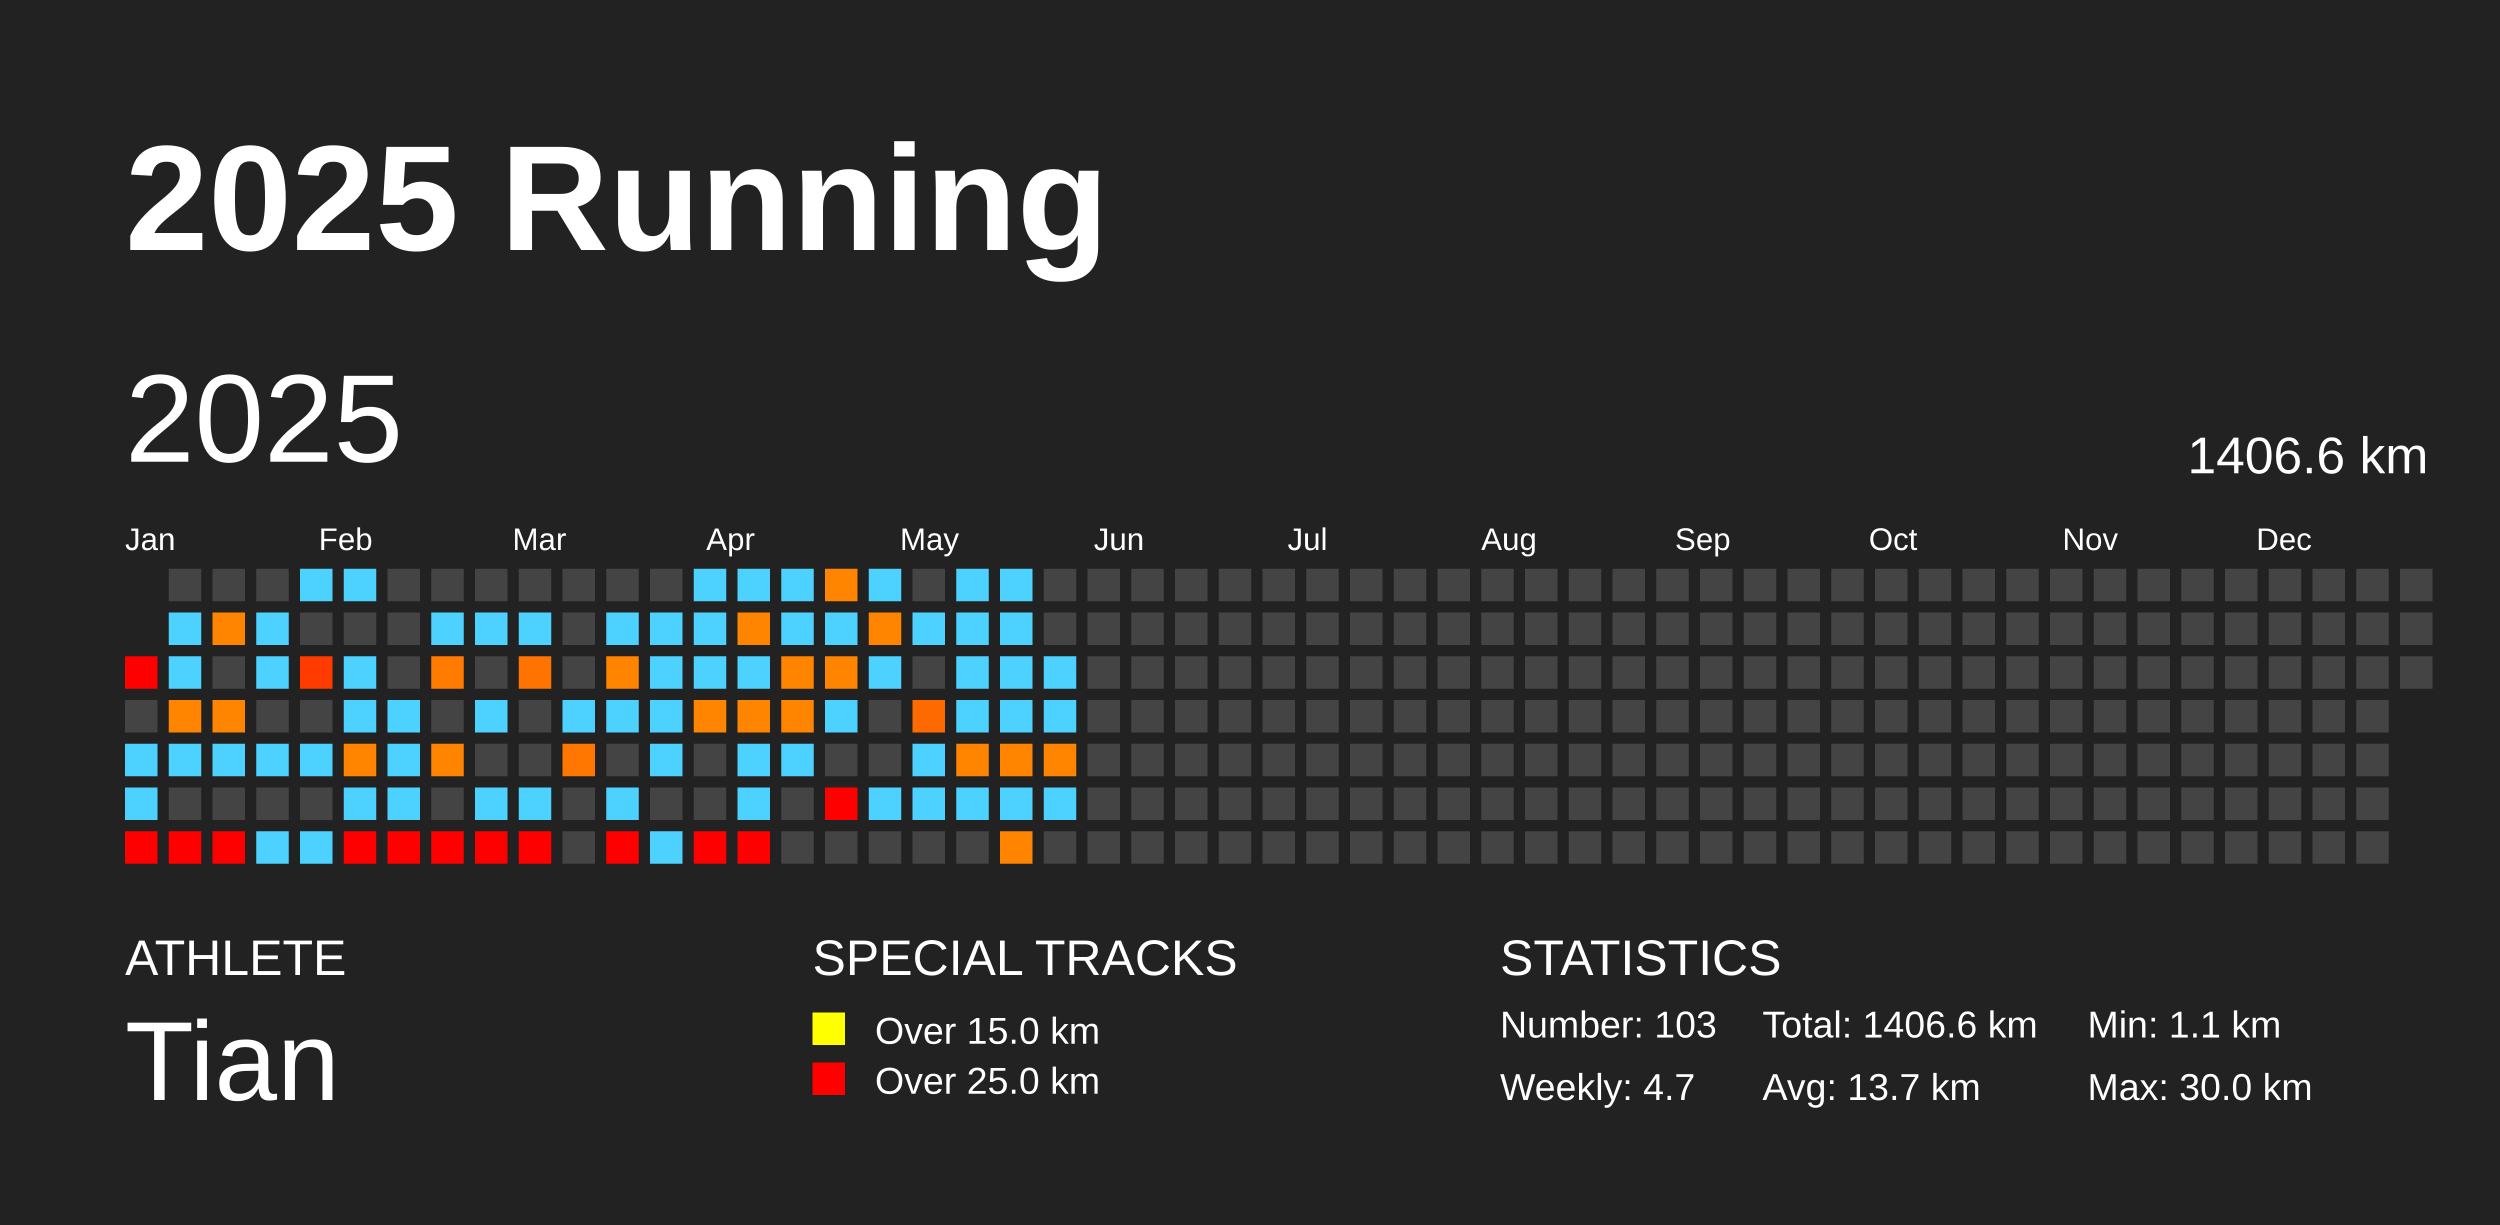
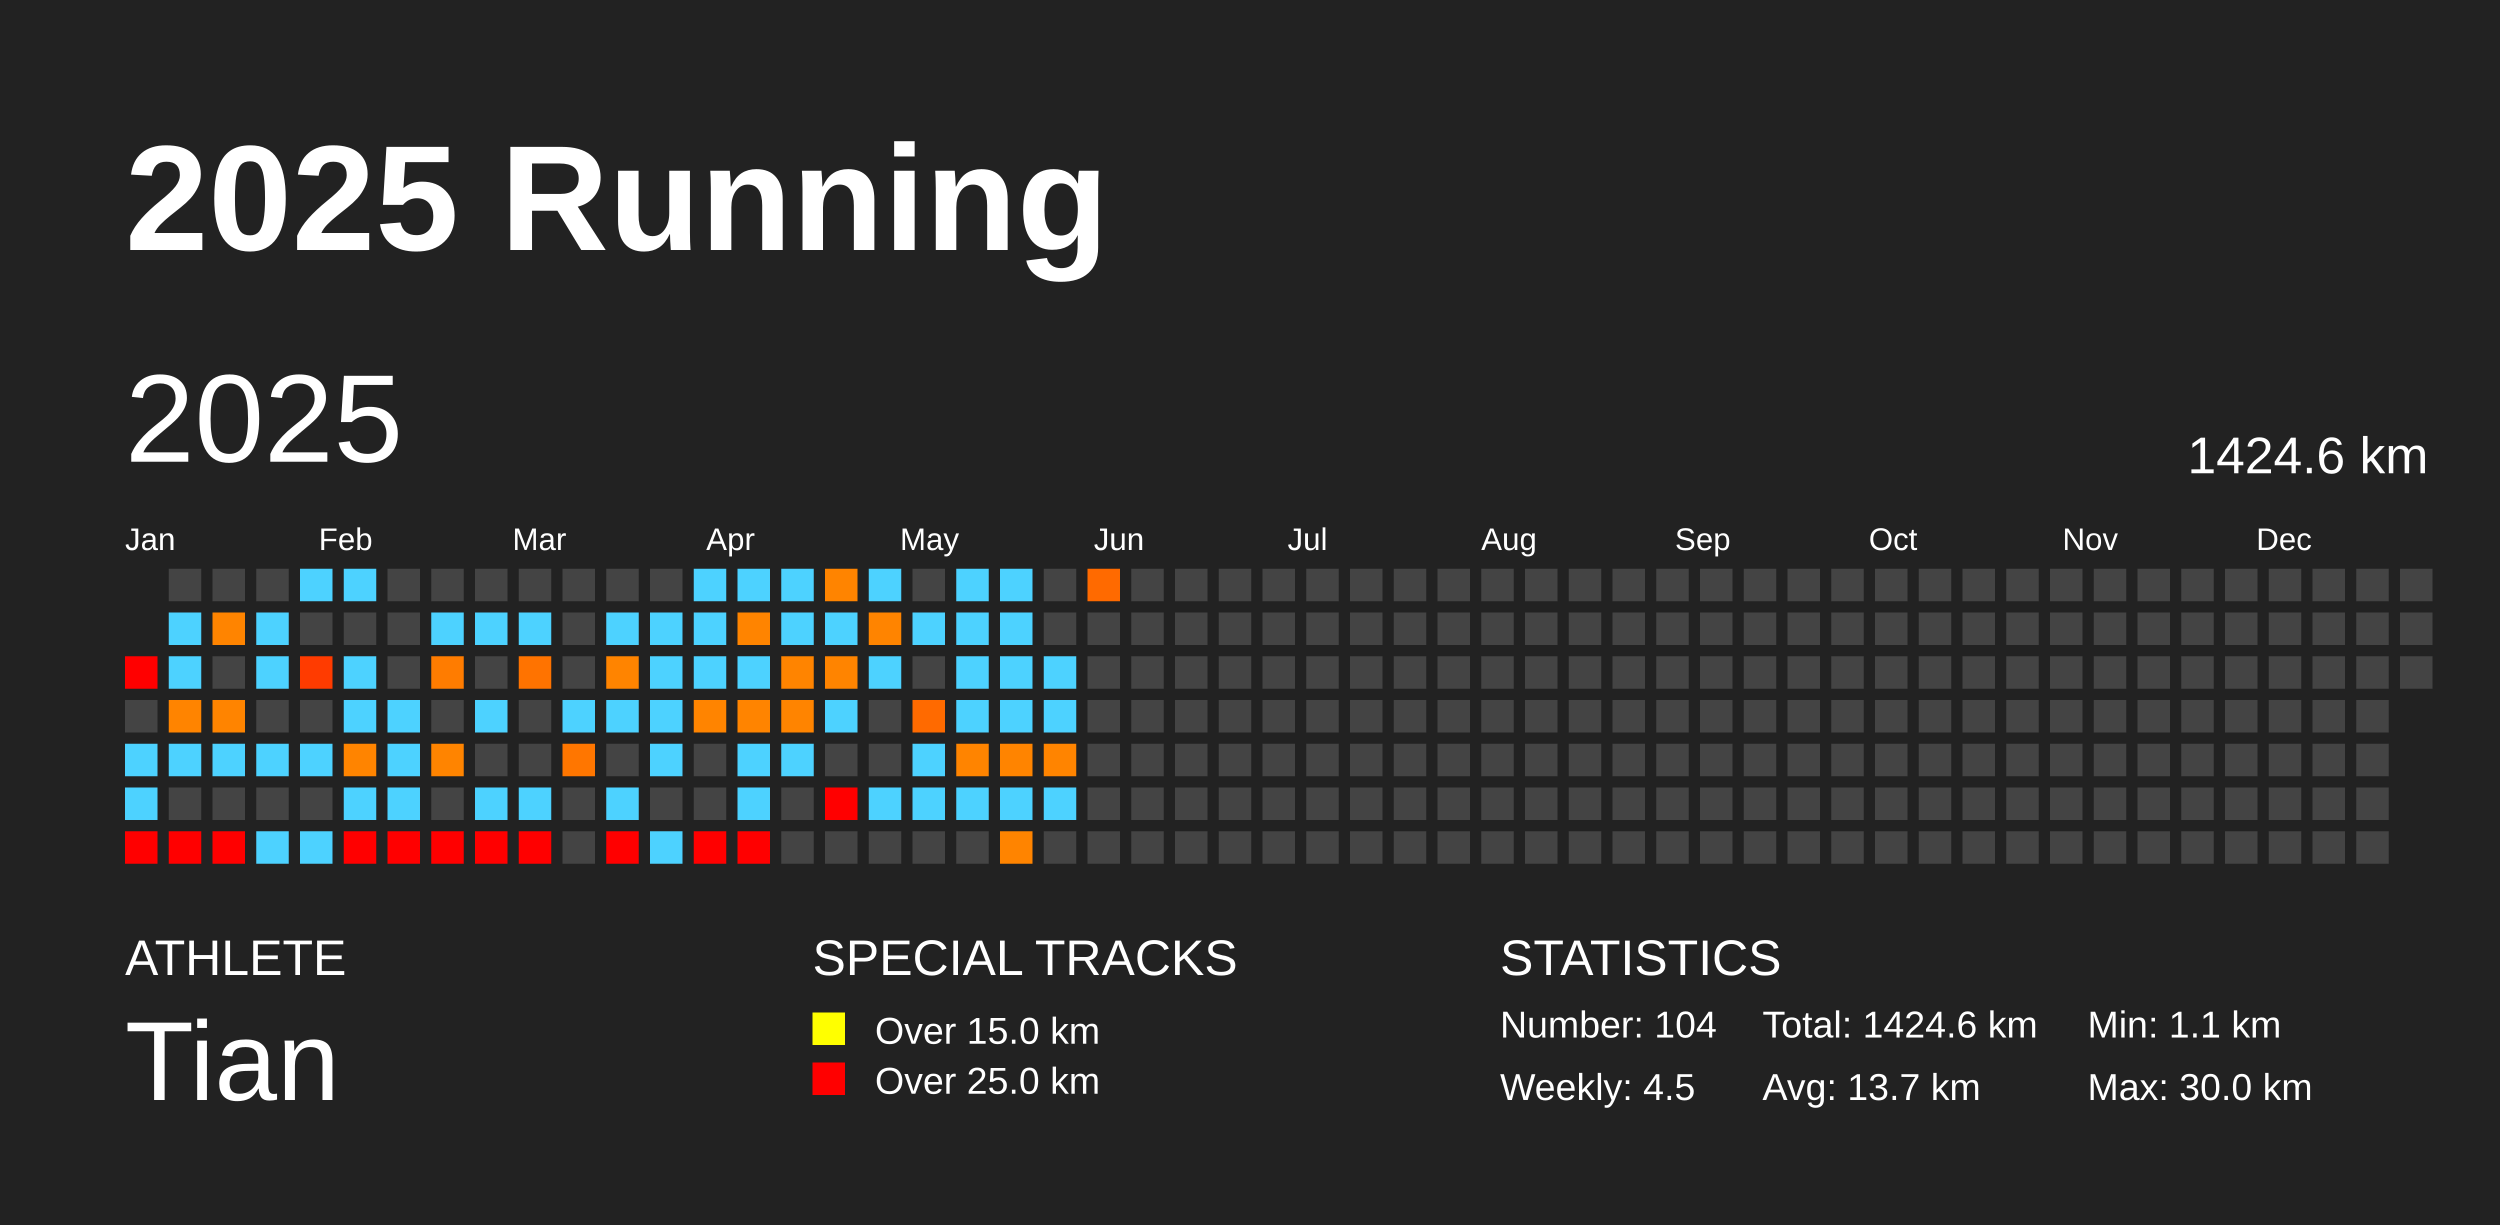
<svg xmlns="http://www.w3.org/2000/svg" baseProfile="full" height="98mm" version="1.1" viewBox="0,0,200,98" width="200mm">
  <defs />
  <rect fill="#222222" height="98" width="200" x="0" y="0" />
  <text fill="#FFFFFF" style="font-size:12px; font-family:Arial; font-weight:bold;" x="10" y="20">2025 Running</text>
  <text fill="#FFFFFF" style="font-size:4px; font-family:Arial" x="10" y="78">ATHLETE</text>
  <text fill="#FFFFFF" style="font-size:9px; font-family:Arial" x="10" y="88">Tian</text>
  <text fill="#FFFFFF" style="font-size:4px; font-family:Arial" x="65" y="78">SPECIAL TRACKS</text>
  <rect fill="yellow" height="2.6" width="2.6" x="65" y="81" />
  <text fill="#FFFFFF" style="font-size:3px; font-family:Arial" x="70" y="83.5">Over 15.0 km</text>
  <rect fill="red" height="2.6" width="2.6" x="65" y="85" />
  <text fill="#FFFFFF" style="font-size:3px; font-family:Arial" x="70" y="87.5">Over 25.0 km</text>
  <text fill="#FFFFFF" style="font-size:4px; font-family:Arial" x="120" y="78">STATISTICS</text>
-   <text fill="#FFFFFF" style="font-size:3px; font-family:Arial" x="120" y="83">Number: 103</text>
-   <text fill="#FFFFFF" style="font-size:3px; font-family:Arial" x="120" y="88">Weekly: 4.7</text>
-   <text fill="#FFFFFF" style="font-size:3px; font-family:Arial" x="141" y="83">Total: 1406.6 km</text>
+   <text fill="#FFFFFF" style="font-size:3px; font-family:Arial" x="120" y="83">Number: 104</text>
+   <text fill="#FFFFFF" style="font-size:3px; font-family:Arial" x="120" y="88">Weekly: 4.5</text>
+   <text fill="#FFFFFF" style="font-size:3px; font-family:Arial" x="141" y="83">Total: 1424.6 km</text>
  <text fill="#FFFFFF" style="font-size:3px; font-family:Arial" x="141" y="88">Avg: 13.7 km</text>
  <text fill="#FFFFFF" style="font-size:3px; font-family:Arial" x="167" y="83">Min: 1.1 km</text>
  <text fill="#FFFFFF" style="font-size:3px; font-family:Arial" x="167" y="88">Max: 30.0 km</text>
  <text dominant-baseline="hanging" fill="#FFFFFF" style="font-size:10.0px; font-family:Arial;" x="10" y="30">2025</text>
-   <text dominant-baseline="hanging" fill="#FFFFFF" style="font-size:4.125px; font-family:Arial;" x="175" y="35">1406.6 km</text>
+   <text dominant-baseline="hanging" fill="#FFFFFF" style="font-size:4.125px; font-family:Arial;" x="175" y="35">1424.6 km</text>
  <text fill="#FFFFFF" style="font-size:2.5px; font-family:Arial" x="10.0" y="44">Jan</text>
  <text fill="#FFFFFF" style="font-size:2.5px; font-family:Arial" x="25.5" y="44">Feb</text>
  <text fill="#FFFFFF" style="font-size:2.5px; font-family:Arial" x="41.0" y="44">Mar</text>
  <text fill="#FFFFFF" style="font-size:2.5px; font-family:Arial" x="56.5" y="44">Apr</text>
  <text fill="#FFFFFF" style="font-size:2.5px; font-family:Arial" x="72.0" y="44">May</text>
  <text fill="#FFFFFF" style="font-size:2.5px; font-family:Arial" x="87.5" y="44">Jun</text>
  <text fill="#FFFFFF" style="font-size:2.5px; font-family:Arial" x="103.0" y="44">Jul</text>
  <text fill="#FFFFFF" style="font-size:2.5px; font-family:Arial" x="118.5" y="44">Aug</text>
  <text fill="#FFFFFF" style="font-size:2.5px; font-family:Arial" x="134.0" y="44">Sep</text>
  <text fill="#FFFFFF" style="font-size:2.5px; font-family:Arial" x="149.5" y="44">Oct</text>
  <text fill="#FFFFFF" style="font-size:2.5px; font-family:Arial" x="165.0" y="44">Nov</text>
  <text fill="#FFFFFF" style="font-size:2.5px; font-family:Arial" x="180.5" y="44">Dec</text>
  <rect fill="red" height="2.6" width="2.6" x="10.0" y="52.5" />
  <rect fill="#444444" height="2.6" width="2.6" x="10.0" y="56.0" />
  <rect fill="#4dd2ff" height="2.6" width="2.6" x="10.0" y="59.5" />
  <rect fill="#4dd2ff" height="2.6" width="2.6" x="10.0" y="63.0" />
  <rect fill="red" height="2.6" width="2.6" x="10.0" y="66.5" />
  <rect fill="#444444" height="2.6" width="2.6" x="13.5" y="45.5" />
  <rect fill="#4dd2ff" height="2.6" width="2.6" x="13.5" y="49.0" />
  <rect fill="#4dd2ff" height="2.6" width="2.6" x="13.5" y="52.5" />
  <rect fill="#ff8400" height="2.6" width="2.6" x="13.5" y="56.0" />
  <rect fill="#4dd2ff" height="2.6" width="2.6" x="13.5" y="59.5" />
  <rect fill="#444444" height="2.6" width="2.6" x="13.5" y="63.0" />
  <rect fill="red" height="2.6" width="2.6" x="13.5" y="66.5" />
  <rect fill="#444444" height="2.6" width="2.6" x="17.0" y="45.5" />
  <rect fill="#ff8400" height="2.6" width="2.6" x="17.0" y="49.0" />
  <rect fill="#444444" height="2.6" width="2.6" x="17.0" y="52.5" />
  <rect fill="#ff8400" height="2.6" width="2.6" x="17.0" y="56.0" />
  <rect fill="#4dd2ff" height="2.6" width="2.6" x="17.0" y="59.5" />
  <rect fill="#444444" height="2.6" width="2.6" x="17.0" y="63.0" />
  <rect fill="red" height="2.6" width="2.6" x="17.0" y="66.5" />
  <rect fill="#444444" height="2.6" width="2.6" x="20.5" y="45.5" />
  <rect fill="#4dd2ff" height="2.6" width="2.6" x="20.5" y="49.0" />
  <rect fill="#4dd2ff" height="2.6" width="2.6" x="20.5" y="52.5" />
  <rect fill="#444444" height="2.6" width="2.6" x="20.5" y="56.0" />
  <rect fill="#4dd2ff" height="2.6" width="2.6" x="20.5" y="59.5" />
  <rect fill="#444444" height="2.6" width="2.6" x="20.5" y="63.0" />
  <rect fill="#4dd2ff" height="2.6" width="2.6" x="20.5" y="66.5" />
  <rect fill="#4dd2ff" height="2.6" width="2.6" x="24.0" y="45.5" />
  <rect fill="#444444" height="2.6" width="2.6" x="24.0" y="49.0" />
  <rect fill="#ff3b00" height="2.6" width="2.6" x="24.0" y="52.5" />
  <rect fill="#444444" height="2.6" width="2.6" x="24.0" y="56.0" />
  <rect fill="#4dd2ff" height="2.6" width="2.6" x="24.0" y="59.5" />
  <rect fill="#444444" height="2.6" width="2.6" x="24.0" y="63.0" />
  <rect fill="#4dd2ff" height="2.6" width="2.6" x="24.0" y="66.5" />
  <rect fill="#4dd2ff" height="2.6" width="2.6" x="27.5" y="45.5" />
  <rect fill="#444444" height="2.6" width="2.6" x="27.5" y="49.0" />
  <rect fill="#4dd2ff" height="2.6" width="2.6" x="27.5" y="52.5" />
  <rect fill="#4dd2ff" height="2.6" width="2.6" x="27.5" y="56.0" />
  <rect fill="#ff8400" height="2.6" width="2.6" x="27.5" y="59.5" />
  <rect fill="#4dd2ff" height="2.6" width="2.6" x="27.5" y="63.0" />
  <rect fill="red" height="2.6" width="2.6" x="27.5" y="66.5" />
  <rect fill="#444444" height="2.6" width="2.6" x="31.0" y="45.5" />
  <rect fill="#444444" height="2.6" width="2.6" x="31.0" y="49.0" />
  <rect fill="#444444" height="2.6" width="2.6" x="31.0" y="52.5" />
  <rect fill="#4dd2ff" height="2.6" width="2.6" x="31.0" y="56.0" />
  <rect fill="#4dd2ff" height="2.6" width="2.6" x="31.0" y="59.5" />
  <rect fill="#4dd2ff" height="2.6" width="2.6" x="31.0" y="63.0" />
  <rect fill="red" height="2.6" width="2.6" x="31.0" y="66.5" />
  <rect fill="#444444" height="2.6" width="2.6" x="34.5" y="45.5" />
  <rect fill="#4dd2ff" height="2.6" width="2.6" x="34.5" y="49.0" />
  <rect fill="#ff7c00" height="2.6" width="2.6" x="34.5" y="52.5" />
  <rect fill="#444444" height="2.6" width="2.6" x="34.5" y="56.0" />
  <rect fill="#ff8400" height="2.6" width="2.6" x="34.5" y="59.5" />
  <rect fill="#444444" height="2.6" width="2.6" x="34.5" y="63.0" />
  <rect fill="red" height="2.6" width="2.6" x="34.5" y="66.5" />
  <rect fill="#444444" height="2.6" width="2.6" x="38.0" y="45.5" />
  <rect fill="#4dd2ff" height="2.6" width="2.6" x="38.0" y="49.0" />
  <rect fill="#444444" height="2.6" width="2.6" x="38.0" y="52.5" />
  <rect fill="#4dd2ff" height="2.6" width="2.6" x="38.0" y="56.0" />
  <rect fill="#444444" height="2.6" width="2.6" x="38.0" y="59.5" />
  <rect fill="#4dd2ff" height="2.6" width="2.6" x="38.0" y="63.0" />
  <rect fill="red" height="2.6" width="2.6" x="38.0" y="66.5" />
  <rect fill="#444444" height="2.6" width="2.6" x="41.5" y="45.5" />
  <rect fill="#4dd2ff" height="2.6" width="2.6" x="41.5" y="49.0" />
  <rect fill="#ff7300" height="2.6" width="2.6" x="41.5" y="52.5" />
  <rect fill="#444444" height="2.6" width="2.6" x="41.5" y="56.0" />
  <rect fill="#444444" height="2.6" width="2.6" x="41.5" y="59.5" />
  <rect fill="#4dd2ff" height="2.6" width="2.6" x="41.5" y="63.0" />
  <rect fill="red" height="2.6" width="2.6" x="41.5" y="66.5" />
  <rect fill="#444444" height="2.6" width="2.6" x="45.0" y="45.5" />
  <rect fill="#444444" height="2.6" width="2.6" x="45.0" y="49.0" />
  <rect fill="#444444" height="2.6" width="2.6" x="45.0" y="52.5" />
  <rect fill="#4dd2ff" height="2.6" width="2.6" x="45.0" y="56.0" />
  <rect fill="#ff7600" height="2.6" width="2.6" x="45.0" y="59.5" />
  <rect fill="#444444" height="2.6" width="2.6" x="45.0" y="63.0" />
  <rect fill="#444444" height="2.6" width="2.6" x="45.0" y="66.5" />
  <rect fill="#444444" height="2.6" width="2.6" x="48.5" y="45.5" />
  <rect fill="#4dd2ff" height="2.6" width="2.6" x="48.5" y="49.0" />
  <rect fill="#ff8400" height="2.6" width="2.6" x="48.5" y="52.5" />
  <rect fill="#4dd2ff" height="2.6" width="2.6" x="48.5" y="56.0" />
  <rect fill="#444444" height="2.6" width="2.6" x="48.5" y="59.5" />
  <rect fill="#4dd2ff" height="2.6" width="2.6" x="48.5" y="63.0" />
  <rect fill="red" height="2.6" width="2.6" x="48.5" y="66.5" />
  <rect fill="#444444" height="2.6" width="2.6" x="52.0" y="45.5" />
  <rect fill="#4dd2ff" height="2.6" width="2.6" x="52.0" y="49.0" />
  <rect fill="#4dd2ff" height="2.6" width="2.6" x="52.0" y="52.5" />
  <rect fill="#4dd2ff" height="2.6" width="2.6" x="52.0" y="56.0" />
  <rect fill="#4dd2ff" height="2.6" width="2.6" x="52.0" y="59.5" />
  <rect fill="#444444" height="2.6" width="2.6" x="52.0" y="63.0" />
  <rect fill="#4dd2ff" height="2.6" width="2.6" x="52.0" y="66.5" />
  <rect fill="#4dd2ff" height="2.6" width="2.6" x="55.5" y="45.5" />
  <rect fill="#4dd2ff" height="2.6" width="2.6" x="55.5" y="49.0" />
  <rect fill="#4dd2ff" height="2.6" width="2.6" x="55.5" y="52.5" />
  <rect fill="#ff8400" height="2.6" width="2.6" x="55.5" y="56.0" />
  <rect fill="#444444" height="2.6" width="2.6" x="55.5" y="59.5" />
  <rect fill="#444444" height="2.6" width="2.6" x="55.5" y="63.0" />
  <rect fill="red" height="2.6" width="2.6" x="55.5" y="66.5" />
  <rect fill="#4dd2ff" height="2.6" width="2.6" x="59.0" y="45.5" />
  <rect fill="#ff8400" height="2.6" width="2.6" x="59.0" y="49.0" />
  <rect fill="#4dd2ff" height="2.6" width="2.6" x="59.0" y="52.5" />
  <rect fill="#ff8400" height="2.6" width="2.6" x="59.0" y="56.0" />
  <rect fill="#4dd2ff" height="2.6" width="2.6" x="59.0" y="59.5" />
  <rect fill="#4dd2ff" height="2.6" width="2.6" x="59.0" y="63.0" />
  <rect fill="red" height="2.6" width="2.6" x="59.0" y="66.5" />
  <rect fill="#4dd2ff" height="2.6" width="2.6" x="62.5" y="45.5" />
  <rect fill="#4dd2ff" height="2.6" width="2.6" x="62.5" y="49.0" />
  <rect fill="#ff8400" height="2.6" width="2.6" x="62.5" y="52.5" />
  <rect fill="#ff8400" height="2.6" width="2.6" x="62.5" y="56.0" />
  <rect fill="#4dd2ff" height="2.6" width="2.6" x="62.5" y="59.5" />
  <rect fill="#444444" height="2.6" width="2.6" x="62.5" y="63.0" />
  <rect fill="#444444" height="2.6" width="2.6" x="62.5" y="66.5" />
  <rect fill="#ff8400" height="2.6" width="2.6" x="66.0" y="45.5" />
  <rect fill="#4dd2ff" height="2.6" width="2.6" x="66.0" y="49.0" />
  <rect fill="#ff8400" height="2.6" width="2.6" x="66.0" y="52.5" />
  <rect fill="#4dd2ff" height="2.6" width="2.6" x="66.0" y="56.0" />
  <rect fill="#444444" height="2.6" width="2.6" x="66.0" y="59.5" />
  <rect fill="red" height="2.6" width="2.6" x="66.0" y="63.0" />
  <rect fill="#444444" height="2.6" width="2.6" x="66.0" y="66.5" />
  <rect fill="#4dd2ff" height="2.6" width="2.6" x="69.5" y="45.5" />
  <rect fill="#ff8400" height="2.6" width="2.6" x="69.5" y="49.0" />
  <rect fill="#4dd2ff" height="2.6" width="2.6" x="69.5" y="52.5" />
  <rect fill="#444444" height="2.6" width="2.6" x="69.5" y="56.0" />
  <rect fill="#444444" height="2.6" width="2.6" x="69.5" y="59.5" />
  <rect fill="#4dd2ff" height="2.6" width="2.6" x="69.5" y="63.0" />
  <rect fill="#444444" height="2.6" width="2.6" x="69.5" y="66.5" />
  <rect fill="#444444" height="2.6" width="2.6" x="73.0" y="45.5" />
  <rect fill="#4dd2ff" height="2.6" width="2.6" x="73.0" y="49.0" />
  <rect fill="#444444" height="2.6" width="2.6" x="73.0" y="52.5" />
  <rect fill="#ff6a00" height="2.6" width="2.6" x="73.0" y="56.0" />
  <rect fill="#4dd2ff" height="2.6" width="2.6" x="73.0" y="59.5" />
  <rect fill="#4dd2ff" height="2.6" width="2.6" x="73.0" y="63.0" />
  <rect fill="#444444" height="2.6" width="2.6" x="73.0" y="66.5" />
  <rect fill="#4dd2ff" height="2.6" width="2.6" x="76.5" y="45.5" />
  <rect fill="#4dd2ff" height="2.6" width="2.6" x="76.5" y="49.0" />
  <rect fill="#4dd2ff" height="2.6" width="2.6" x="76.5" y="52.5" />
  <rect fill="#4dd2ff" height="2.6" width="2.6" x="76.5" y="56.0" />
  <rect fill="#ff8400" height="2.6" width="2.6" x="76.5" y="59.5" />
  <rect fill="#4dd2ff" height="2.6" width="2.6" x="76.5" y="63.0" />
  <rect fill="#444444" height="2.6" width="2.6" x="76.5" y="66.5" />
  <rect fill="#4dd2ff" height="2.6" width="2.6" x="80.0" y="45.5" />
  <rect fill="#4dd2ff" height="2.6" width="2.6" x="80.0" y="49.0" />
  <rect fill="#4dd2ff" height="2.6" width="2.6" x="80.0" y="52.5" />
  <rect fill="#4dd2ff" height="2.6" width="2.6" x="80.0" y="56.0" />
  <rect fill="#ff8400" height="2.6" width="2.6" x="80.0" y="59.5" />
  <rect fill="#4dd2ff" height="2.6" width="2.6" x="80.0" y="63.0" />
  <rect fill="#ff8400" height="2.6" width="2.6" x="80.0" y="66.5" />
  <rect fill="#444444" height="2.6" width="2.6" x="83.5" y="45.5" />
  <rect fill="#444444" height="2.6" width="2.6" x="83.5" y="49.0" />
  <rect fill="#4dd2ff" height="2.6" width="2.6" x="83.5" y="52.5" />
  <rect fill="#4dd2ff" height="2.6" width="2.6" x="83.5" y="56.0" />
  <rect fill="#ff8400" height="2.6" width="2.6" x="83.5" y="59.5" />
  <rect fill="#4dd2ff" height="2.6" width="2.6" x="83.5" y="63.0" />
  <rect fill="#444444" height="2.6" width="2.6" x="83.5" y="66.5" />
-   <rect fill="#444444" height="2.6" width="2.6" x="87.0" y="45.5" />
+   <rect fill="#ff6a00" height="2.6" width="2.6" x="87.0" y="45.5" />
  <rect fill="#444444" height="2.6" width="2.6" x="87.0" y="49.0" />
  <rect fill="#444444" height="2.6" width="2.6" x="87.0" y="52.5" />
  <rect fill="#444444" height="2.6" width="2.6" x="87.0" y="56.0" />
  <rect fill="#444444" height="2.6" width="2.6" x="87.0" y="59.5" />
  <rect fill="#444444" height="2.6" width="2.6" x="87.0" y="63.0" />
  <rect fill="#444444" height="2.6" width="2.6" x="87.0" y="66.5" />
  <rect fill="#444444" height="2.6" width="2.6" x="90.5" y="45.5" />
  <rect fill="#444444" height="2.6" width="2.6" x="90.5" y="49.0" />
  <rect fill="#444444" height="2.6" width="2.6" x="90.5" y="52.5" />
  <rect fill="#444444" height="2.6" width="2.6" x="90.5" y="56.0" />
  <rect fill="#444444" height="2.6" width="2.6" x="90.5" y="59.5" />
  <rect fill="#444444" height="2.6" width="2.6" x="90.5" y="63.0" />
  <rect fill="#444444" height="2.6" width="2.6" x="90.5" y="66.5" />
  <rect fill="#444444" height="2.6" width="2.6" x="94.0" y="45.5" />
  <rect fill="#444444" height="2.6" width="2.6" x="94.0" y="49.0" />
  <rect fill="#444444" height="2.6" width="2.6" x="94.0" y="52.5" />
  <rect fill="#444444" height="2.6" width="2.6" x="94.0" y="56.0" />
  <rect fill="#444444" height="2.6" width="2.6" x="94.0" y="59.5" />
  <rect fill="#444444" height="2.6" width="2.6" x="94.0" y="63.0" />
  <rect fill="#444444" height="2.6" width="2.6" x="94.0" y="66.5" />
  <rect fill="#444444" height="2.6" width="2.6" x="97.5" y="45.5" />
  <rect fill="#444444" height="2.6" width="2.6" x="97.5" y="49.0" />
  <rect fill="#444444" height="2.6" width="2.6" x="97.5" y="52.5" />
  <rect fill="#444444" height="2.6" width="2.6" x="97.5" y="56.0" />
  <rect fill="#444444" height="2.6" width="2.6" x="97.5" y="59.5" />
  <rect fill="#444444" height="2.6" width="2.6" x="97.5" y="63.0" />
  <rect fill="#444444" height="2.6" width="2.6" x="97.5" y="66.5" />
  <rect fill="#444444" height="2.6" width="2.6" x="101.0" y="45.5" />
  <rect fill="#444444" height="2.6" width="2.6" x="101.0" y="49.0" />
  <rect fill="#444444" height="2.6" width="2.6" x="101.0" y="52.5" />
  <rect fill="#444444" height="2.6" width="2.6" x="101.0" y="56.0" />
  <rect fill="#444444" height="2.6" width="2.6" x="101.0" y="59.5" />
  <rect fill="#444444" height="2.6" width="2.6" x="101.0" y="63.0" />
  <rect fill="#444444" height="2.6" width="2.6" x="101.0" y="66.5" />
  <rect fill="#444444" height="2.6" width="2.6" x="104.5" y="45.5" />
  <rect fill="#444444" height="2.6" width="2.6" x="104.5" y="49.0" />
  <rect fill="#444444" height="2.6" width="2.6" x="104.5" y="52.5" />
  <rect fill="#444444" height="2.6" width="2.6" x="104.5" y="56.0" />
  <rect fill="#444444" height="2.6" width="2.6" x="104.5" y="59.5" />
  <rect fill="#444444" height="2.6" width="2.6" x="104.5" y="63.0" />
  <rect fill="#444444" height="2.6" width="2.6" x="104.5" y="66.5" />
  <rect fill="#444444" height="2.6" width="2.6" x="108.0" y="45.5" />
  <rect fill="#444444" height="2.6" width="2.6" x="108.0" y="49.0" />
  <rect fill="#444444" height="2.6" width="2.6" x="108.0" y="52.5" />
  <rect fill="#444444" height="2.6" width="2.6" x="108.0" y="56.0" />
  <rect fill="#444444" height="2.6" width="2.6" x="108.0" y="59.5" />
  <rect fill="#444444" height="2.6" width="2.6" x="108.0" y="63.0" />
  <rect fill="#444444" height="2.6" width="2.6" x="108.0" y="66.5" />
  <rect fill="#444444" height="2.6" width="2.6" x="111.5" y="45.5" />
  <rect fill="#444444" height="2.6" width="2.6" x="111.5" y="49.0" />
  <rect fill="#444444" height="2.6" width="2.6" x="111.5" y="52.5" />
  <rect fill="#444444" height="2.6" width="2.6" x="111.5" y="56.0" />
  <rect fill="#444444" height="2.6" width="2.6" x="111.5" y="59.5" />
  <rect fill="#444444" height="2.6" width="2.6" x="111.5" y="63.0" />
  <rect fill="#444444" height="2.6" width="2.6" x="111.5" y="66.5" />
  <rect fill="#444444" height="2.6" width="2.6" x="115.0" y="45.5" />
  <rect fill="#444444" height="2.6" width="2.6" x="115.0" y="49.0" />
  <rect fill="#444444" height="2.6" width="2.6" x="115.0" y="52.5" />
  <rect fill="#444444" height="2.6" width="2.6" x="115.0" y="56.0" />
  <rect fill="#444444" height="2.6" width="2.6" x="115.0" y="59.5" />
  <rect fill="#444444" height="2.6" width="2.6" x="115.0" y="63.0" />
  <rect fill="#444444" height="2.6" width="2.6" x="115.0" y="66.5" />
  <rect fill="#444444" height="2.6" width="2.6" x="118.5" y="45.5" />
  <rect fill="#444444" height="2.6" width="2.6" x="118.5" y="49.0" />
  <rect fill="#444444" height="2.6" width="2.6" x="118.5" y="52.5" />
  <rect fill="#444444" height="2.6" width="2.6" x="118.5" y="56.0" />
  <rect fill="#444444" height="2.6" width="2.6" x="118.5" y="59.5" />
  <rect fill="#444444" height="2.6" width="2.6" x="118.5" y="63.0" />
  <rect fill="#444444" height="2.6" width="2.6" x="118.5" y="66.5" />
  <rect fill="#444444" height="2.6" width="2.6" x="122.0" y="45.5" />
  <rect fill="#444444" height="2.6" width="2.6" x="122.0" y="49.0" />
  <rect fill="#444444" height="2.6" width="2.6" x="122.0" y="52.5" />
  <rect fill="#444444" height="2.6" width="2.6" x="122.0" y="56.0" />
  <rect fill="#444444" height="2.6" width="2.6" x="122.0" y="59.5" />
  <rect fill="#444444" height="2.6" width="2.6" x="122.0" y="63.0" />
  <rect fill="#444444" height="2.6" width="2.6" x="122.0" y="66.5" />
  <rect fill="#444444" height="2.6" width="2.6" x="125.5" y="45.5" />
  <rect fill="#444444" height="2.6" width="2.6" x="125.5" y="49.0" />
  <rect fill="#444444" height="2.6" width="2.6" x="125.5" y="52.5" />
  <rect fill="#444444" height="2.6" width="2.6" x="125.5" y="56.0" />
  <rect fill="#444444" height="2.6" width="2.6" x="125.5" y="59.5" />
  <rect fill="#444444" height="2.6" width="2.6" x="125.5" y="63.0" />
  <rect fill="#444444" height="2.6" width="2.6" x="125.5" y="66.5" />
  <rect fill="#444444" height="2.6" width="2.6" x="129.0" y="45.5" />
  <rect fill="#444444" height="2.6" width="2.6" x="129.0" y="49.0" />
  <rect fill="#444444" height="2.6" width="2.6" x="129.0" y="52.5" />
  <rect fill="#444444" height="2.6" width="2.6" x="129.0" y="56.0" />
  <rect fill="#444444" height="2.6" width="2.6" x="129.0" y="59.5" />
  <rect fill="#444444" height="2.6" width="2.6" x="129.0" y="63.0" />
  <rect fill="#444444" height="2.6" width="2.6" x="129.0" y="66.5" />
  <rect fill="#444444" height="2.6" width="2.6" x="132.5" y="45.5" />
  <rect fill="#444444" height="2.6" width="2.6" x="132.5" y="49.0" />
  <rect fill="#444444" height="2.6" width="2.6" x="132.5" y="52.5" />
  <rect fill="#444444" height="2.6" width="2.6" x="132.5" y="56.0" />
  <rect fill="#444444" height="2.6" width="2.6" x="132.5" y="59.5" />
  <rect fill="#444444" height="2.6" width="2.6" x="132.5" y="63.0" />
  <rect fill="#444444" height="2.6" width="2.6" x="132.5" y="66.5" />
  <rect fill="#444444" height="2.6" width="2.6" x="136.0" y="45.5" />
  <rect fill="#444444" height="2.6" width="2.6" x="136.0" y="49.0" />
  <rect fill="#444444" height="2.6" width="2.6" x="136.0" y="52.5" />
  <rect fill="#444444" height="2.6" width="2.6" x="136.0" y="56.0" />
  <rect fill="#444444" height="2.6" width="2.6" x="136.0" y="59.5" />
  <rect fill="#444444" height="2.6" width="2.6" x="136.0" y="63.0" />
  <rect fill="#444444" height="2.6" width="2.6" x="136.0" y="66.5" />
  <rect fill="#444444" height="2.6" width="2.6" x="139.5" y="45.5" />
  <rect fill="#444444" height="2.6" width="2.6" x="139.5" y="49.0" />
  <rect fill="#444444" height="2.6" width="2.6" x="139.5" y="52.5" />
  <rect fill="#444444" height="2.6" width="2.6" x="139.5" y="56.0" />
  <rect fill="#444444" height="2.6" width="2.6" x="139.5" y="59.5" />
  <rect fill="#444444" height="2.6" width="2.6" x="139.5" y="63.0" />
  <rect fill="#444444" height="2.6" width="2.6" x="139.5" y="66.5" />
  <rect fill="#444444" height="2.6" width="2.6" x="143.0" y="45.5" />
  <rect fill="#444444" height="2.6" width="2.6" x="143.0" y="49.0" />
  <rect fill="#444444" height="2.6" width="2.6" x="143.0" y="52.5" />
  <rect fill="#444444" height="2.6" width="2.6" x="143.0" y="56.0" />
  <rect fill="#444444" height="2.6" width="2.6" x="143.0" y="59.5" />
  <rect fill="#444444" height="2.6" width="2.6" x="143.0" y="63.0" />
  <rect fill="#444444" height="2.6" width="2.6" x="143.0" y="66.5" />
  <rect fill="#444444" height="2.6" width="2.6" x="146.5" y="45.5" />
  <rect fill="#444444" height="2.6" width="2.6" x="146.5" y="49.0" />
  <rect fill="#444444" height="2.6" width="2.6" x="146.5" y="52.5" />
  <rect fill="#444444" height="2.6" width="2.6" x="146.5" y="56.0" />
  <rect fill="#444444" height="2.6" width="2.6" x="146.5" y="59.5" />
  <rect fill="#444444" height="2.6" width="2.6" x="146.5" y="63.0" />
  <rect fill="#444444" height="2.6" width="2.6" x="146.5" y="66.5" />
  <rect fill="#444444" height="2.6" width="2.6" x="150.0" y="45.5" />
  <rect fill="#444444" height="2.6" width="2.6" x="150.0" y="49.0" />
  <rect fill="#444444" height="2.6" width="2.6" x="150.0" y="52.5" />
  <rect fill="#444444" height="2.6" width="2.6" x="150.0" y="56.0" />
  <rect fill="#444444" height="2.6" width="2.6" x="150.0" y="59.5" />
  <rect fill="#444444" height="2.6" width="2.6" x="150.0" y="63.0" />
  <rect fill="#444444" height="2.6" width="2.6" x="150.0" y="66.5" />
  <rect fill="#444444" height="2.6" width="2.6" x="153.5" y="45.5" />
  <rect fill="#444444" height="2.6" width="2.6" x="153.5" y="49.0" />
  <rect fill="#444444" height="2.6" width="2.6" x="153.5" y="52.5" />
  <rect fill="#444444" height="2.6" width="2.6" x="153.5" y="56.0" />
  <rect fill="#444444" height="2.6" width="2.6" x="153.5" y="59.5" />
  <rect fill="#444444" height="2.6" width="2.6" x="153.5" y="63.0" />
  <rect fill="#444444" height="2.6" width="2.6" x="153.5" y="66.5" />
  <rect fill="#444444" height="2.6" width="2.6" x="157.0" y="45.5" />
  <rect fill="#444444" height="2.6" width="2.6" x="157.0" y="49.0" />
  <rect fill="#444444" height="2.6" width="2.6" x="157.0" y="52.5" />
  <rect fill="#444444" height="2.6" width="2.6" x="157.0" y="56.0" />
  <rect fill="#444444" height="2.6" width="2.6" x="157.0" y="59.5" />
  <rect fill="#444444" height="2.6" width="2.6" x="157.0" y="63.0" />
  <rect fill="#444444" height="2.6" width="2.6" x="157.0" y="66.5" />
  <rect fill="#444444" height="2.6" width="2.6" x="160.5" y="45.5" />
  <rect fill="#444444" height="2.6" width="2.6" x="160.5" y="49.0" />
  <rect fill="#444444" height="2.6" width="2.6" x="160.5" y="52.5" />
  <rect fill="#444444" height="2.6" width="2.6" x="160.5" y="56.0" />
  <rect fill="#444444" height="2.6" width="2.6" x="160.5" y="59.5" />
  <rect fill="#444444" height="2.6" width="2.6" x="160.5" y="63.0" />
  <rect fill="#444444" height="2.6" width="2.6" x="160.5" y="66.5" />
  <rect fill="#444444" height="2.6" width="2.6" x="164.0" y="45.5" />
  <rect fill="#444444" height="2.6" width="2.6" x="164.0" y="49.0" />
  <rect fill="#444444" height="2.6" width="2.6" x="164.0" y="52.5" />
  <rect fill="#444444" height="2.6" width="2.6" x="164.0" y="56.0" />
  <rect fill="#444444" height="2.6" width="2.6" x="164.0" y="59.5" />
  <rect fill="#444444" height="2.6" width="2.6" x="164.0" y="63.0" />
  <rect fill="#444444" height="2.6" width="2.6" x="164.0" y="66.5" />
  <rect fill="#444444" height="2.6" width="2.6" x="167.5" y="45.5" />
  <rect fill="#444444" height="2.6" width="2.6" x="167.5" y="49.0" />
  <rect fill="#444444" height="2.6" width="2.6" x="167.5" y="52.5" />
  <rect fill="#444444" height="2.6" width="2.6" x="167.5" y="56.0" />
  <rect fill="#444444" height="2.6" width="2.6" x="167.5" y="59.5" />
  <rect fill="#444444" height="2.6" width="2.6" x="167.5" y="63.0" />
  <rect fill="#444444" height="2.6" width="2.6" x="167.5" y="66.5" />
  <rect fill="#444444" height="2.6" width="2.6" x="171.0" y="45.5" />
  <rect fill="#444444" height="2.6" width="2.6" x="171.0" y="49.0" />
  <rect fill="#444444" height="2.6" width="2.6" x="171.0" y="52.5" />
  <rect fill="#444444" height="2.6" width="2.6" x="171.0" y="56.0" />
  <rect fill="#444444" height="2.6" width="2.6" x="171.0" y="59.5" />
  <rect fill="#444444" height="2.6" width="2.6" x="171.0" y="63.0" />
  <rect fill="#444444" height="2.6" width="2.6" x="171.0" y="66.5" />
  <rect fill="#444444" height="2.6" width="2.6" x="174.5" y="45.5" />
  <rect fill="#444444" height="2.6" width="2.6" x="174.5" y="49.0" />
  <rect fill="#444444" height="2.6" width="2.6" x="174.5" y="52.5" />
  <rect fill="#444444" height="2.6" width="2.6" x="174.5" y="56.0" />
  <rect fill="#444444" height="2.6" width="2.6" x="174.5" y="59.5" />
  <rect fill="#444444" height="2.6" width="2.6" x="174.5" y="63.0" />
  <rect fill="#444444" height="2.6" width="2.6" x="174.5" y="66.5" />
  <rect fill="#444444" height="2.6" width="2.6" x="178.0" y="45.5" />
  <rect fill="#444444" height="2.6" width="2.6" x="178.0" y="49.0" />
  <rect fill="#444444" height="2.6" width="2.6" x="178.0" y="52.5" />
  <rect fill="#444444" height="2.6" width="2.6" x="178.0" y="56.0" />
  <rect fill="#444444" height="2.6" width="2.6" x="178.0" y="59.5" />
  <rect fill="#444444" height="2.6" width="2.6" x="178.0" y="63.0" />
  <rect fill="#444444" height="2.6" width="2.6" x="178.0" y="66.5" />
  <rect fill="#444444" height="2.6" width="2.6" x="181.5" y="45.5" />
  <rect fill="#444444" height="2.6" width="2.6" x="181.5" y="49.0" />
  <rect fill="#444444" height="2.6" width="2.6" x="181.5" y="52.5" />
  <rect fill="#444444" height="2.6" width="2.6" x="181.5" y="56.0" />
  <rect fill="#444444" height="2.6" width="2.6" x="181.5" y="59.5" />
  <rect fill="#444444" height="2.6" width="2.6" x="181.5" y="63.0" />
  <rect fill="#444444" height="2.6" width="2.6" x="181.5" y="66.5" />
  <rect fill="#444444" height="2.6" width="2.6" x="185.0" y="45.5" />
  <rect fill="#444444" height="2.6" width="2.6" x="185.0" y="49.0" />
  <rect fill="#444444" height="2.6" width="2.6" x="185.0" y="52.5" />
  <rect fill="#444444" height="2.6" width="2.6" x="185.0" y="56.0" />
  <rect fill="#444444" height="2.6" width="2.6" x="185.0" y="59.5" />
  <rect fill="#444444" height="2.6" width="2.6" x="185.0" y="63.0" />
  <rect fill="#444444" height="2.6" width="2.6" x="185.0" y="66.5" />
  <rect fill="#444444" height="2.6" width="2.6" x="188.5" y="45.5" />
  <rect fill="#444444" height="2.6" width="2.6" x="188.5" y="49.0" />
  <rect fill="#444444" height="2.6" width="2.6" x="188.5" y="52.5" />
  <rect fill="#444444" height="2.6" width="2.6" x="188.5" y="56.0" />
  <rect fill="#444444" height="2.6" width="2.6" x="188.5" y="59.5" />
  <rect fill="#444444" height="2.6" width="2.6" x="188.5" y="63.0" />
  <rect fill="#444444" height="2.6" width="2.6" x="188.5" y="66.5" />
  <rect fill="#444444" height="2.6" width="2.6" x="192.0" y="45.5" />
  <rect fill="#444444" height="2.6" width="2.6" x="192.0" y="49.0" />
  <rect fill="#444444" height="2.6" width="2.6" x="192.0" y="52.5" />
</svg>
